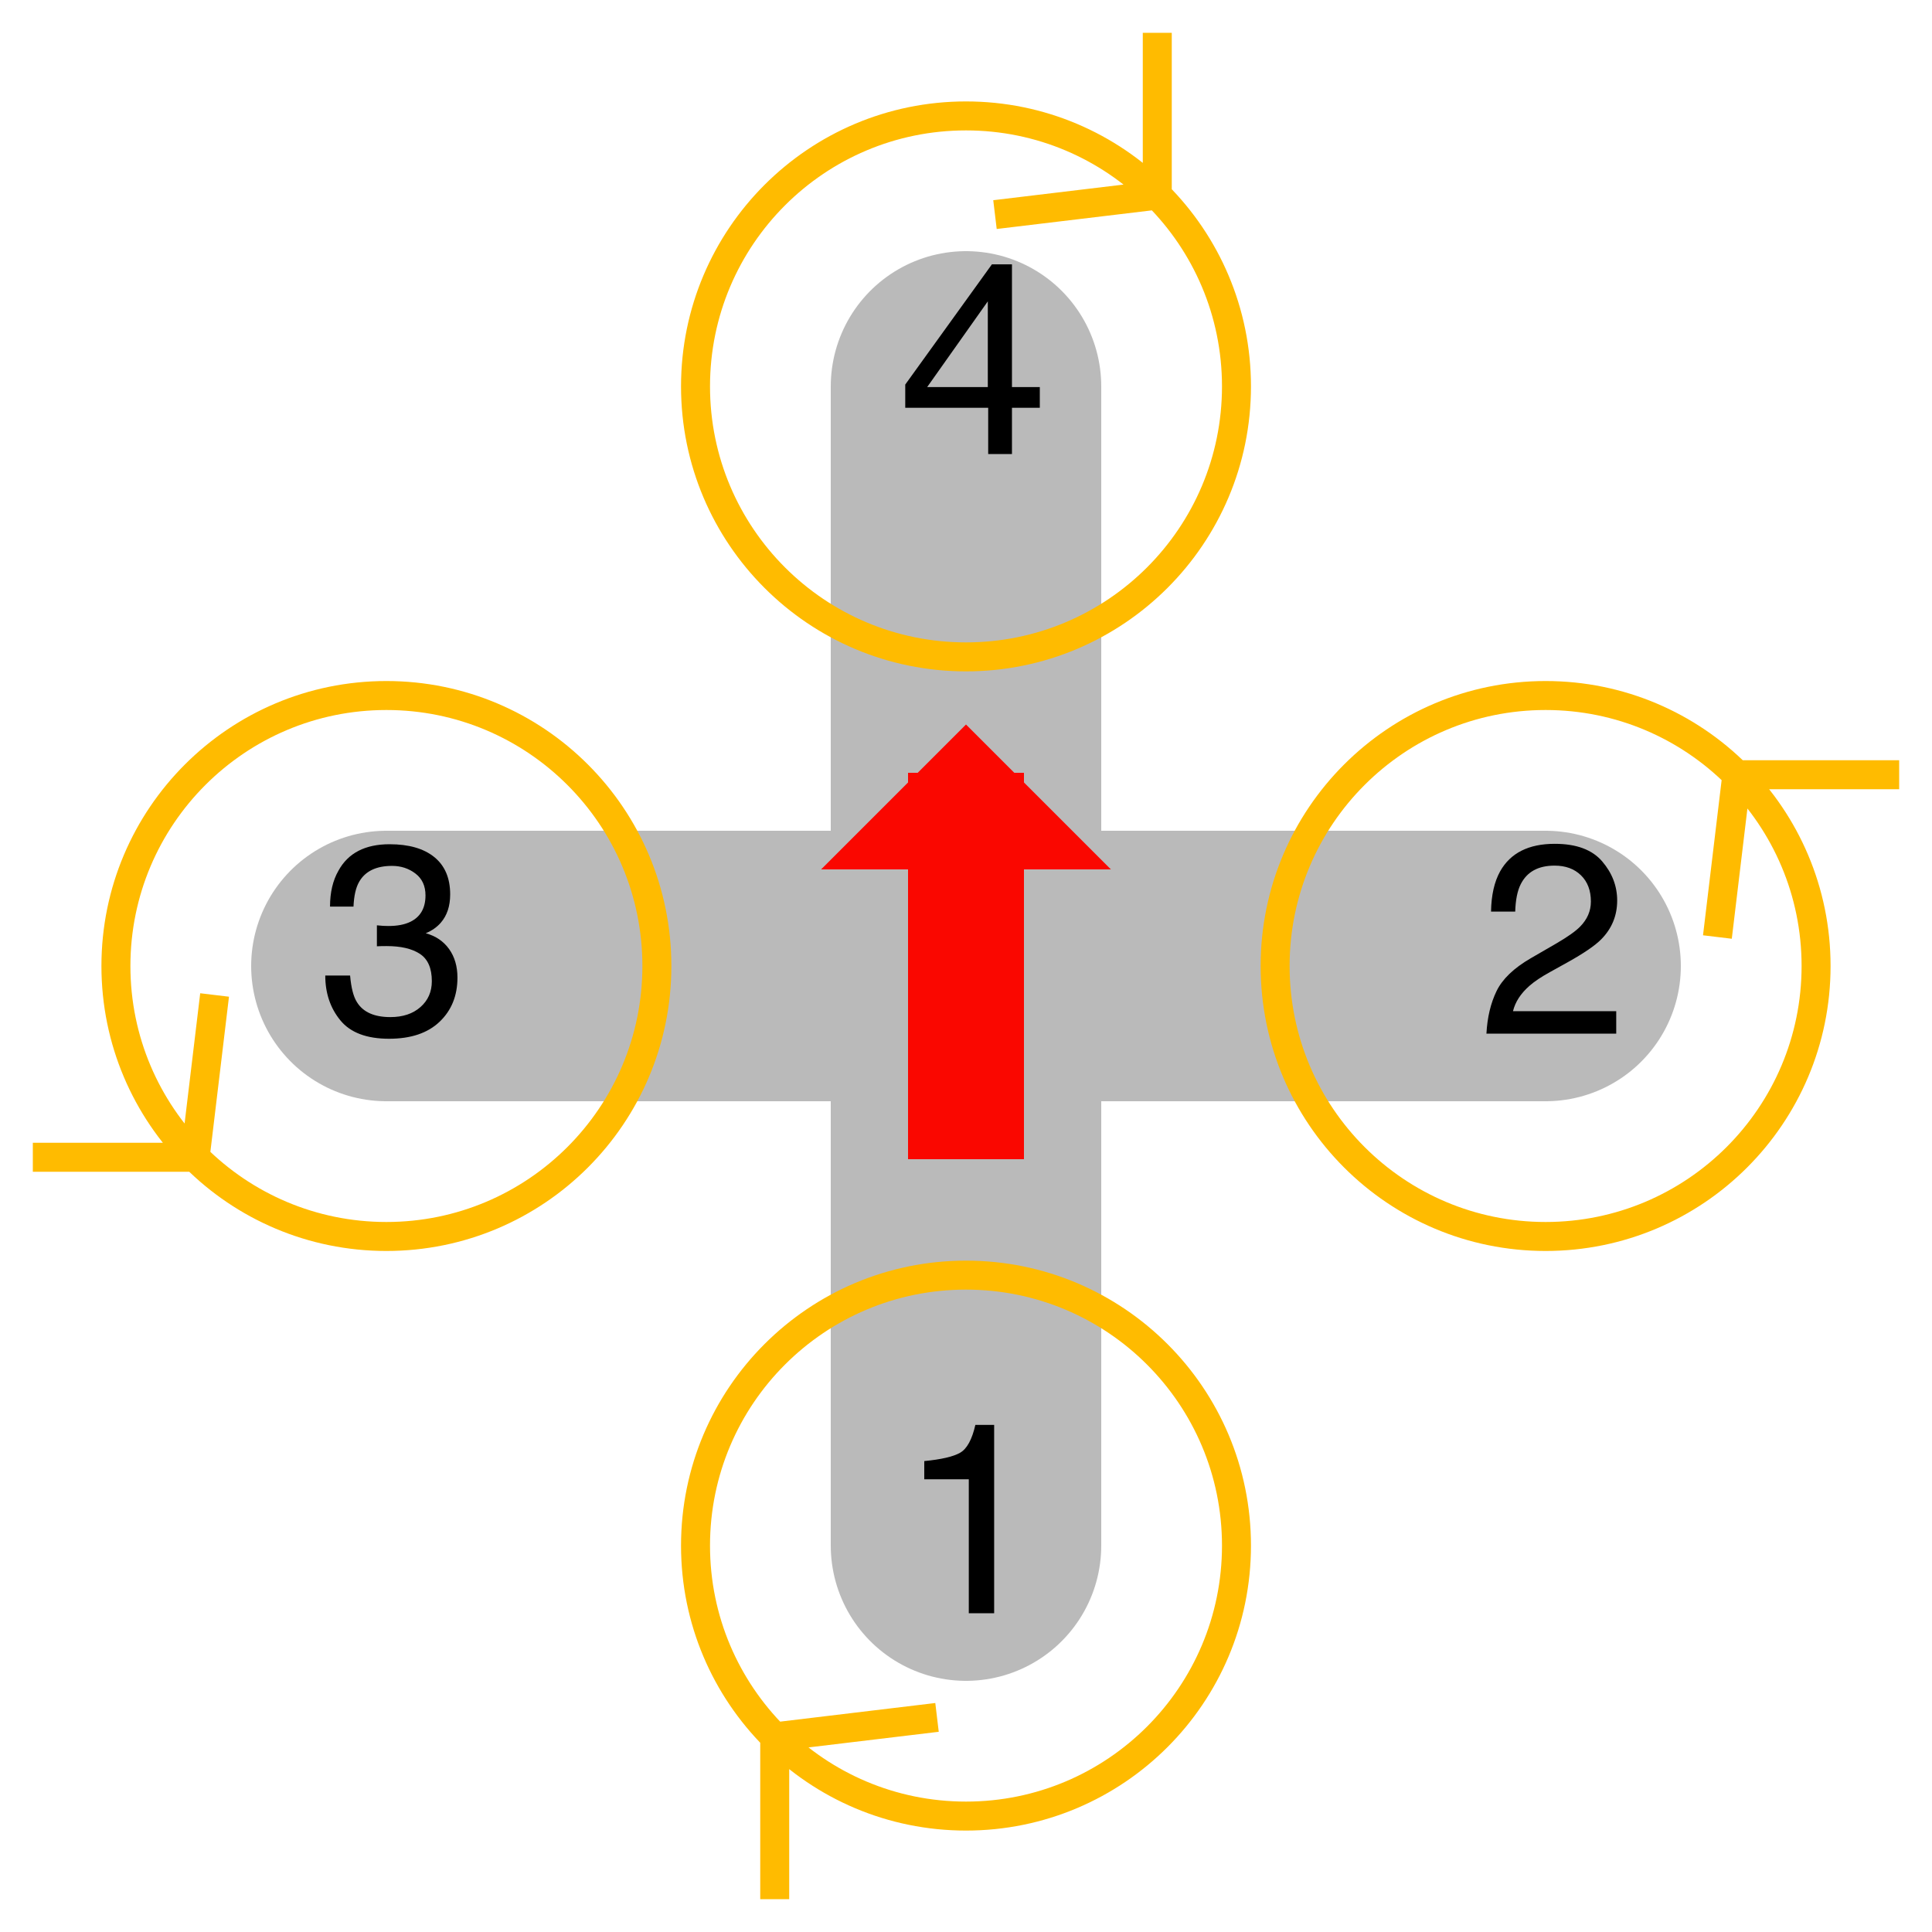
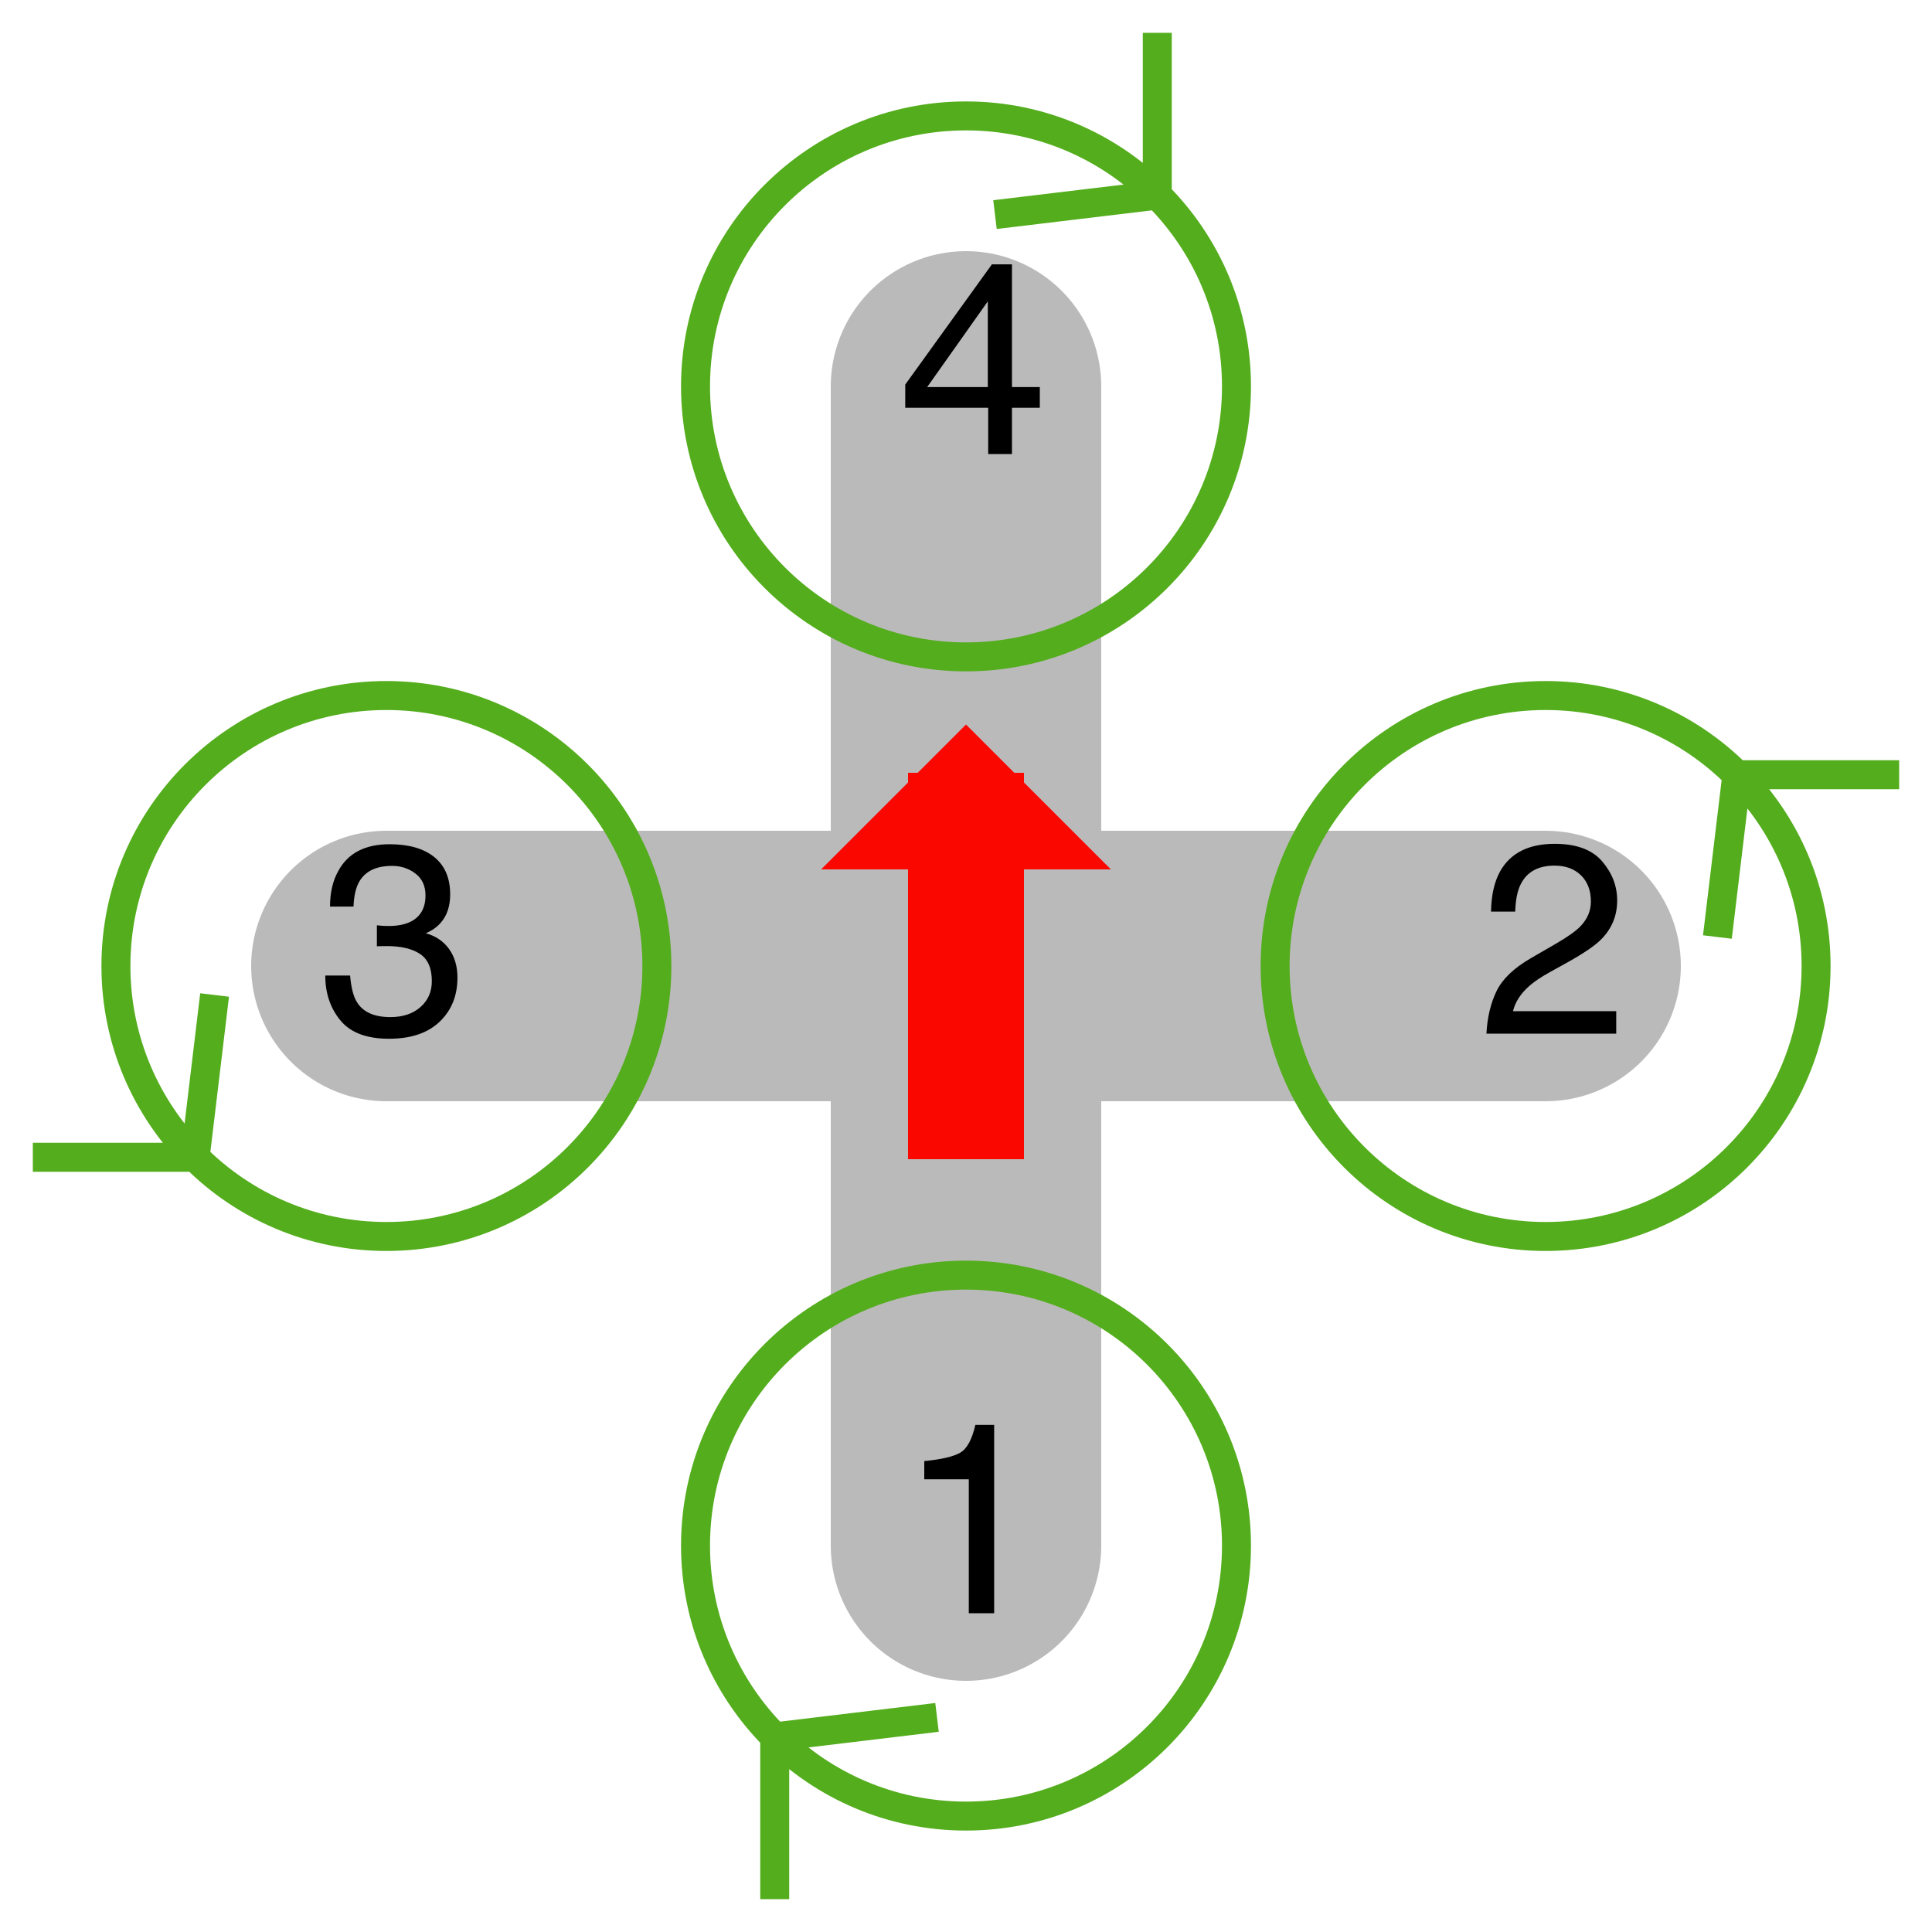
<svg xmlns="http://www.w3.org/2000/svg" xmlns:xlink="http://www.w3.org/1999/xlink" width="200pt" height="200pt" viewBox="0 0 200 200" version="1.1">
  <defs>
    <g>
      <symbol overflow="visible" id="glyph0-0">
        <path style="stroke:none;" d="" />
      </symbol>
      <symbol overflow="visible" id="glyph0-1">
        <path style="stroke:none;" d="M 2.68 -13.863 L 2.68 -15.75 C 4.457 -15.922 5.695 -16.211 6.398 -16.617 C 7.102 -17.023 7.625 -17.984 7.969 -19.496 L 9.914 -19.496 L 9.914 0 L 7.289 0 L 7.289 -13.863 Z M 2.68 -13.863 " />
      </symbol>
      <symbol overflow="visible" id="glyph0-2">
        <path style="stroke:none;" d="M 1.922 -4.402 C 2.527 -5.652 3.711 -6.785 5.469 -7.805 L 8.094 -9.324 C 9.27 -10.008 10.094 -10.59 10.57 -11.074 C 11.316 -11.832 11.688 -12.695 11.688 -13.672 C 11.688 -14.812 11.348 -15.715 10.664 -16.387 C 9.98 -17.055 9.07 -17.391 7.93 -17.391 C 6.242 -17.391 5.078 -16.754 4.43 -15.477 C 4.082 -14.793 3.891 -13.844 3.855 -12.633 L 1.352 -12.633 C 1.379 -14.336 1.695 -15.727 2.297 -16.805 C 3.363 -18.699 5.246 -19.648 7.945 -19.648 C 10.188 -19.648 11.824 -19.039 12.859 -17.828 C 13.895 -16.617 14.41 -15.266 14.41 -13.781 C 14.41 -12.215 13.859 -10.875 12.758 -9.762 C 12.117 -9.113 10.973 -8.332 9.324 -7.41 L 7.453 -6.371 C 6.559 -5.879 5.855 -5.41 5.344 -4.961 C 4.434 -4.168 3.859 -3.289 3.625 -2.324 L 14.312 -2.324 L 14.312 0 L 0.875 0 C 0.965 -1.688 1.316 -3.152 1.922 -4.402 Z M 1.922 -4.402 " />
      </symbol>
      <symbol overflow="visible" id="glyph0-3">
        <path style="stroke:none;" d="M 9.258 -6.93 L 9.258 -15.805 L 2.98 -6.93 Z M 9.297 0 L 9.297 -4.785 L 0.711 -4.785 L 0.711 -7.191 L 9.68 -19.633 L 11.758 -19.633 L 11.758 -6.93 L 14.641 -6.93 L 14.641 -4.785 L 11.758 -4.785 L 11.758 0 Z M 9.297 0 " />
      </symbol>
      <symbol overflow="visible" id="glyph0-4">
        <path style="stroke:none;" d="M 2.234 -1.375 C 1.191 -2.645 0.672 -4.191 0.672 -6.016 L 3.242 -6.016 C 3.352 -4.75 3.586 -3.828 3.953 -3.254 C 4.59 -2.223 5.742 -1.711 7.41 -1.711 C 8.703 -1.711 9.742 -2.055 10.527 -2.75 C 11.312 -3.441 11.703 -4.336 11.703 -5.43 C 11.703 -6.777 11.289 -7.719 10.465 -8.258 C 9.641 -8.797 8.496 -9.062 7.027 -9.062 C 6.863 -9.062 6.695 -9.062 6.527 -9.059 C 6.359 -9.055 6.188 -9.047 6.016 -9.039 L 6.016 -11.211 C 6.27 -11.184 6.484 -11.164 6.656 -11.156 C 6.832 -11.148 7.02 -11.141 7.219 -11.141 C 8.141 -11.141 8.895 -11.289 9.488 -11.578 C 10.527 -12.09 11.047 -13 11.047 -14.312 C 11.047 -15.289 10.699 -16.043 10.008 -16.57 C 9.316 -17.098 8.508 -17.363 7.586 -17.363 C 5.945 -17.363 4.812 -16.816 4.184 -15.723 C 3.836 -15.121 3.641 -14.266 3.594 -13.152 L 1.164 -13.152 C 1.164 -14.609 1.453 -15.852 2.039 -16.871 C 3.039 -18.695 4.805 -19.605 7.328 -19.605 C 9.324 -19.605 10.867 -19.16 11.961 -18.273 C 13.055 -17.383 13.602 -16.098 13.602 -14.41 C 13.602 -13.207 13.281 -12.23 12.633 -11.484 C 12.23 -11.02 11.711 -10.656 11.074 -10.391 C 12.105 -10.109 12.91 -9.562 13.488 -8.758 C 14.066 -7.949 14.355 -6.965 14.355 -5.797 C 14.355 -3.93 13.742 -2.406 12.508 -1.23 C 11.277 -0.055 9.535 0.531 7.273 0.531 C 4.957 0.531 3.277 -0.102 2.234 -1.375 Z M 2.234 -1.375 " />
      </symbol>
    </g>
  </defs>
  <g id="surface16">
    <path style="fill:none;stroke-width:28;stroke-linecap:round;stroke-linejoin:round;stroke:rgb(72.941%,72.941%,72.941%);stroke-opacity:1;stroke-miterlimit:10;" d="M 40 100 L 160 100 M 100 40 L 100 160 " />
-     <path style="fill:none;stroke-width:3;stroke-linecap:butt;stroke-linejoin:miter;stroke:rgb(255,187,0);stroke-opacity:1;stroke-miterlimit:10;" d="M 128 160 C 128 175.465 115.465 188 100 188 C 84.535 188 72 175.465 72 160 C 72 144.535 84.535 132 100 132 C 115.465 132 128 144.535 128 160 M 80.199 179.801 L 80.199 196.602 M 80.199 179.801 L 97 177.785 " />
+     <path style="fill:none;stroke-width:3;stroke-linecap:butt;stroke-linejoin:miter;stroke:rgb(32.941%,67.843%,11.373%);stroke-opacity:1;stroke-miterlimit:10;" d="M 128 160 C 128 175.465 115.465 188 100 188 C 84.535 188 72 175.465 72 160 C 72 144.535 84.535 132 100 132 C 115.465 132 128 144.535 128 160 M 80.199 179.801 L 80.199 196.602 M 80.199 179.801 L 97 177.785 " />
    <g style="fill:rgb(0%,0%,0%);fill-opacity:1;">
      <use xlink:href="#glyph0-1" x="93" y="167" />
    </g>
-     <path style="fill:none;stroke-width:3;stroke-linecap:butt;stroke-linejoin:miter;stroke:rgb(255,187,0);stroke-opacity:1;stroke-miterlimit:10;" d="M 188 100 C 188 115.465 175.465 128 160 128 C 144.535 128 132 115.465 132 100 C 132 84.535 144.535 72 160 72 C 175.465 72 188 84.535 188 100 M 179.801 80.199 L 177.785 97 M 179.801 80.199 L 196.602 80.199 " />
+     <path style="fill:none;stroke-width:3;stroke-linecap:butt;stroke-linejoin:miter;stroke:rgb(32.941%,67.843%,11.373%);stroke-opacity:1;stroke-miterlimit:10;" d="M 188 100 C 188 115.465 175.465 128 160 128 C 144.535 128 132 115.465 132 100 C 132 84.535 144.535 72 160 72 C 175.465 72 188 84.535 188 100 M 179.801 80.199 L 177.785 97 M 179.801 80.199 L 196.602 80.199 " />
    <g style="fill:rgb(0%,0%,0%);fill-opacity:1;">
      <use xlink:href="#glyph0-2" x="153" y="107" />
    </g>
-     <path style="fill:none;stroke-width:3;stroke-linecap:butt;stroke-linejoin:miter;stroke:rgb(255,187,0);stroke-opacity:1;stroke-miterlimit:10;" d="M 128 40 C 128 55.465 115.465 68 100 68 C 84.535 68 72 55.465 72 40 C 72 24.535 84.535 12 100 12 C 115.465 12 128 24.535 128 40 M 119.801 20.199 L 119.801 3.398 M 119.801 20.199 L 103 22.215 " />
+     <path style="fill:none;stroke-width:3;stroke-linecap:butt;stroke-linejoin:miter;stroke:rgb(32.941%,67.843%,11.373%);stroke-opacity:1;stroke-miterlimit:10;" d="M 128 40 C 128 55.465 115.465 68 100 68 C 84.535 68 72 55.465 72 40 C 72 24.535 84.535 12 100 12 C 115.465 12 128 24.535 128 40 M 119.801 20.199 L 119.801 3.398 M 119.801 20.199 L 103 22.215 " />
    <g style="fill:rgb(0%,0%,0%);fill-opacity:1;">
      <use xlink:href="#glyph0-3" x="93" y="47" />
    </g>
-     <path style="fill:none;stroke-width:3;stroke-linecap:butt;stroke-linejoin:miter;stroke:rgb(255,187,0);stroke-opacity:1;stroke-miterlimit:10;" d="M 68 100 C 68 115.465 55.465 128 40 128 C 24.535 128 12 115.465 12 100 C 12 84.535 24.535 72 40 72 C 55.465 72 68 84.535 68 100 M 20.199 119.801 L 22.215 103 M 20.199 119.801 L 3.398 119.801 " />
+     <path style="fill:none;stroke-width:3;stroke-linecap:butt;stroke-linejoin:miter;stroke:rgb(32.941%,67.843%,11.373%);stroke-opacity:1;stroke-miterlimit:10;" d="M 68 100 C 68 115.465 55.465 128 40 128 C 24.535 128 12 115.465 12 100 C 12 84.535 24.535 72 40 72 C 55.465 72 68 84.535 68 100 M 20.199 119.801 L 22.215 103 M 20.199 119.801 L 3.398 119.801 " />
    <g style="fill:rgb(0%,0%,0%);fill-opacity:1;">
      <use xlink:href="#glyph0-4" x="33" y="107" />
    </g>
    <path style="fill:none;stroke-width:12;stroke-linecap:butt;stroke-linejoin:bevel;stroke:rgb(98.039%,2.745%,0%);stroke-opacity:1;stroke-miterlimit:10;" d="M 100 80 L 100 120 " />
    <path style=" stroke:none;fill-rule:nonzero;fill:rgb(98.039%,2.745%,0%);fill-opacity:1;" d="M 100 75 L 85 90 L 115 90 L 100 75 " />
  </g>
</svg>
